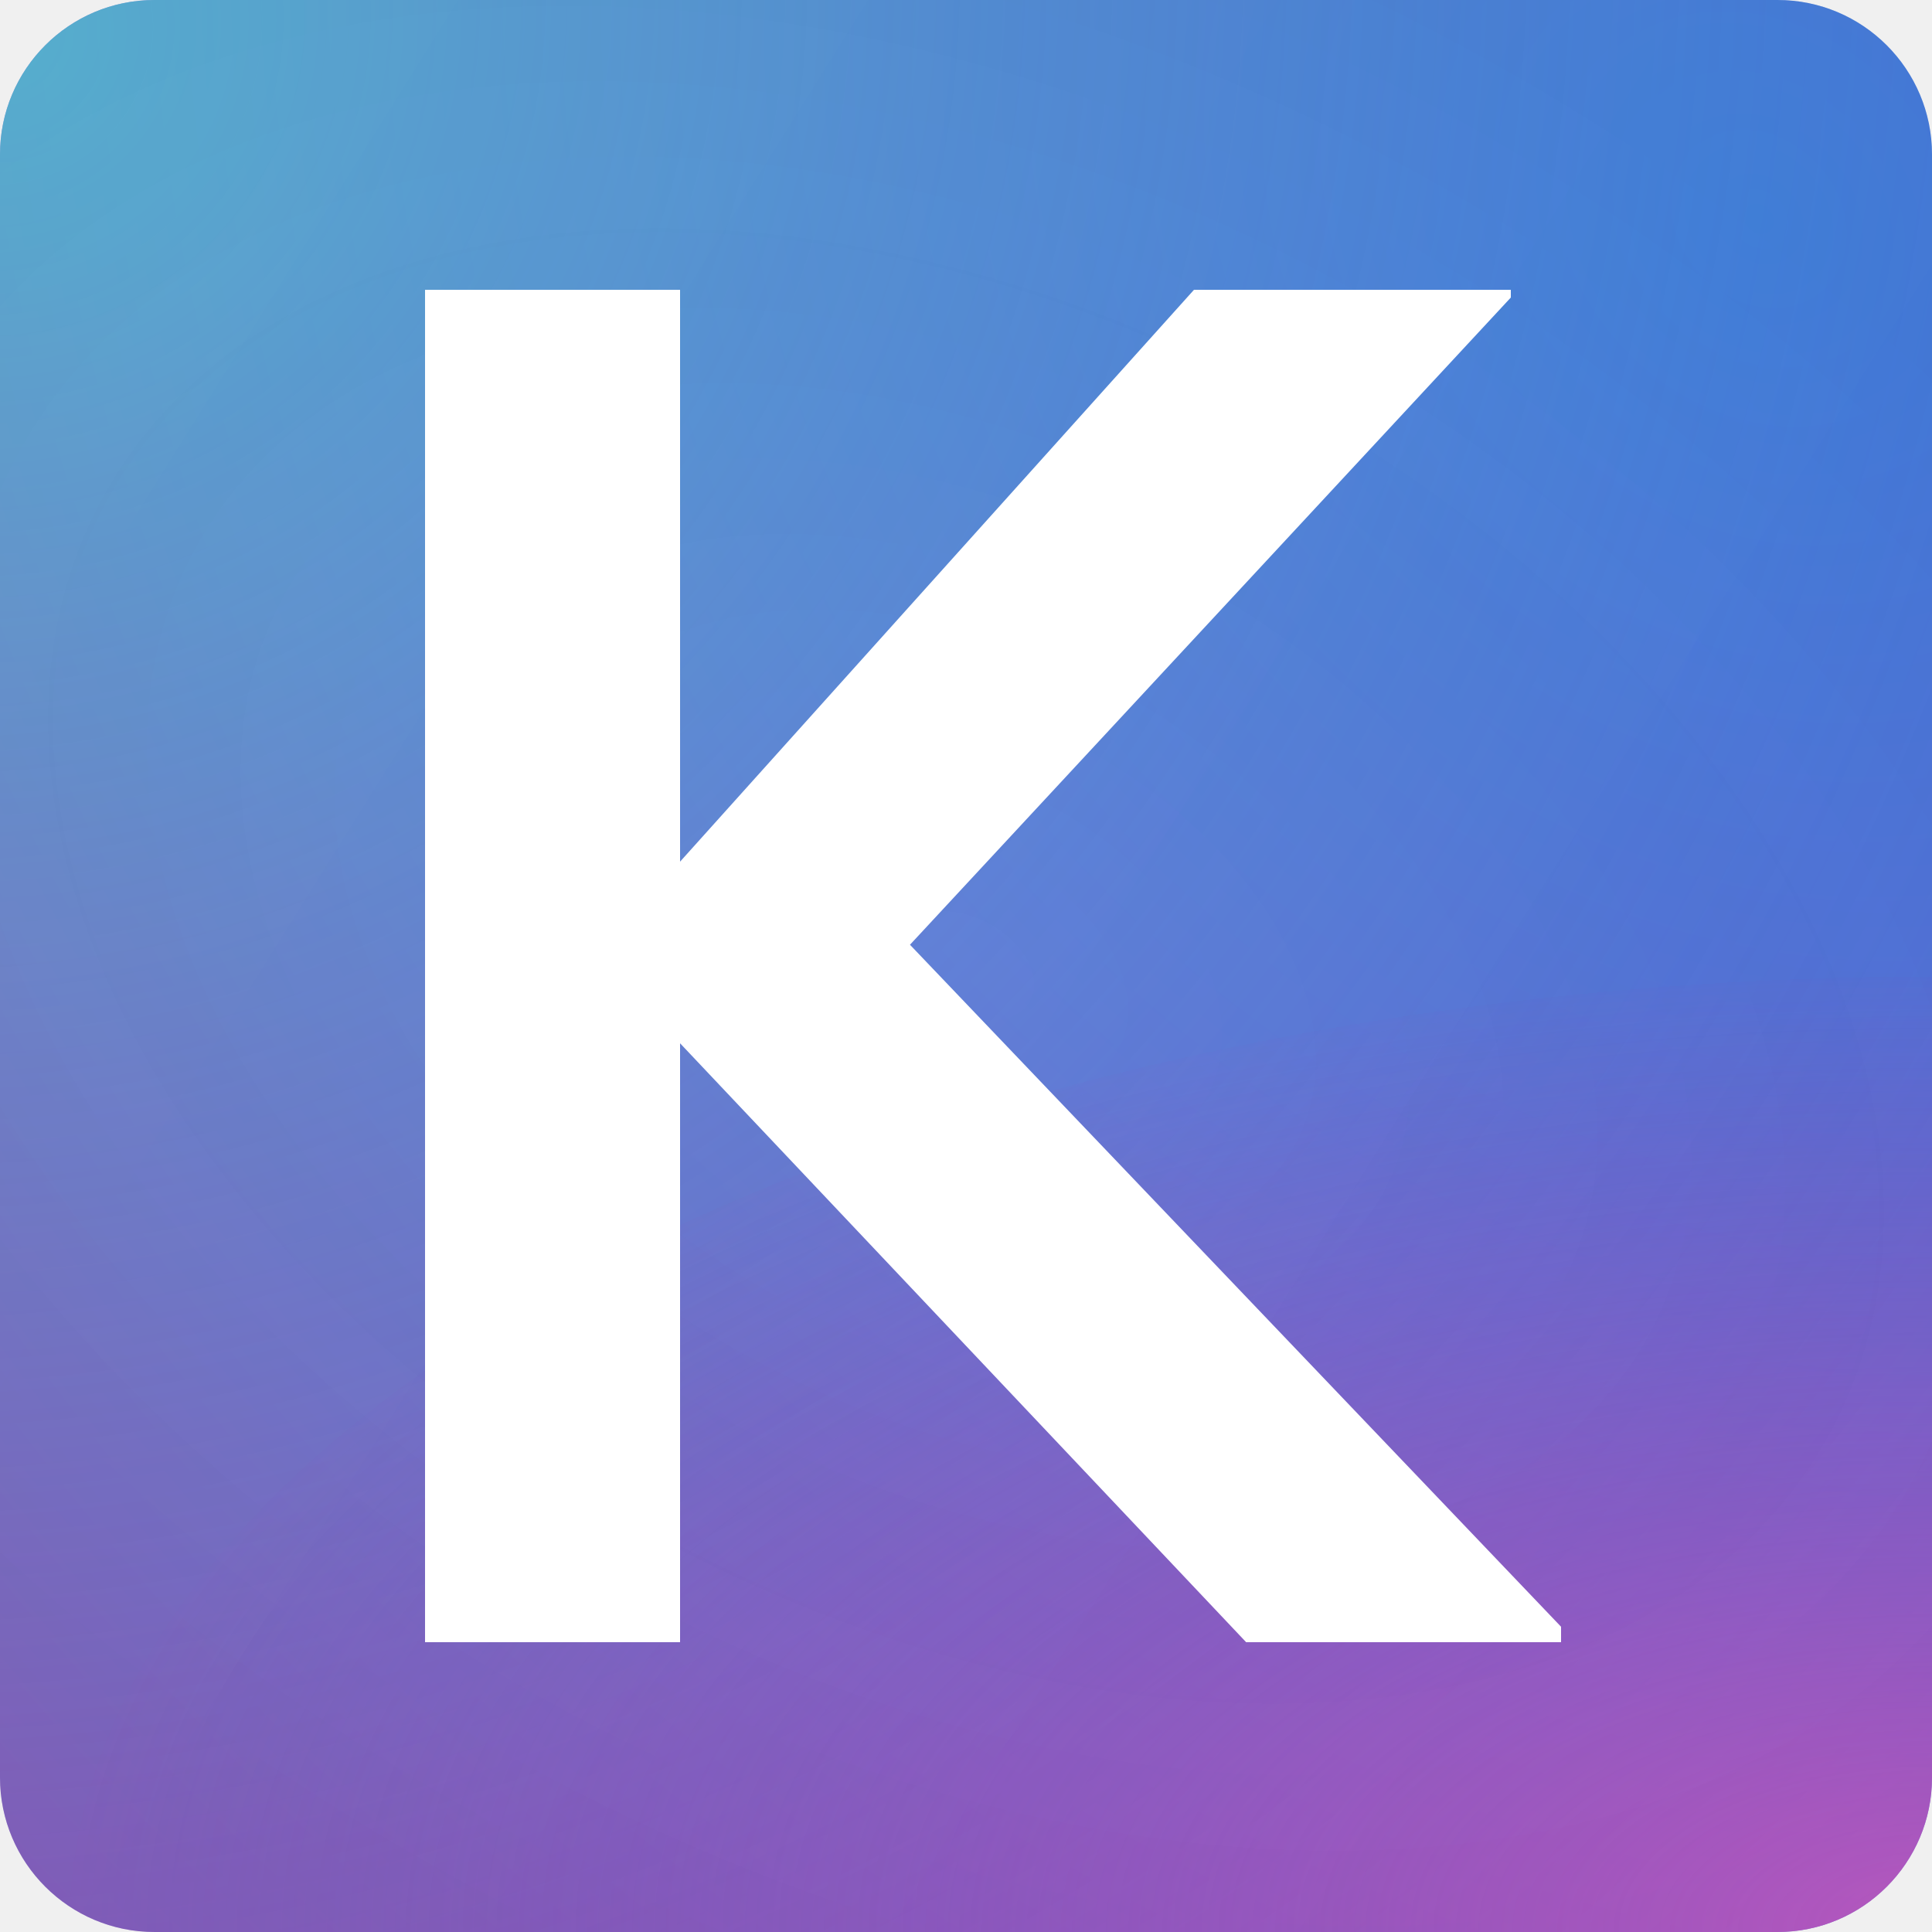
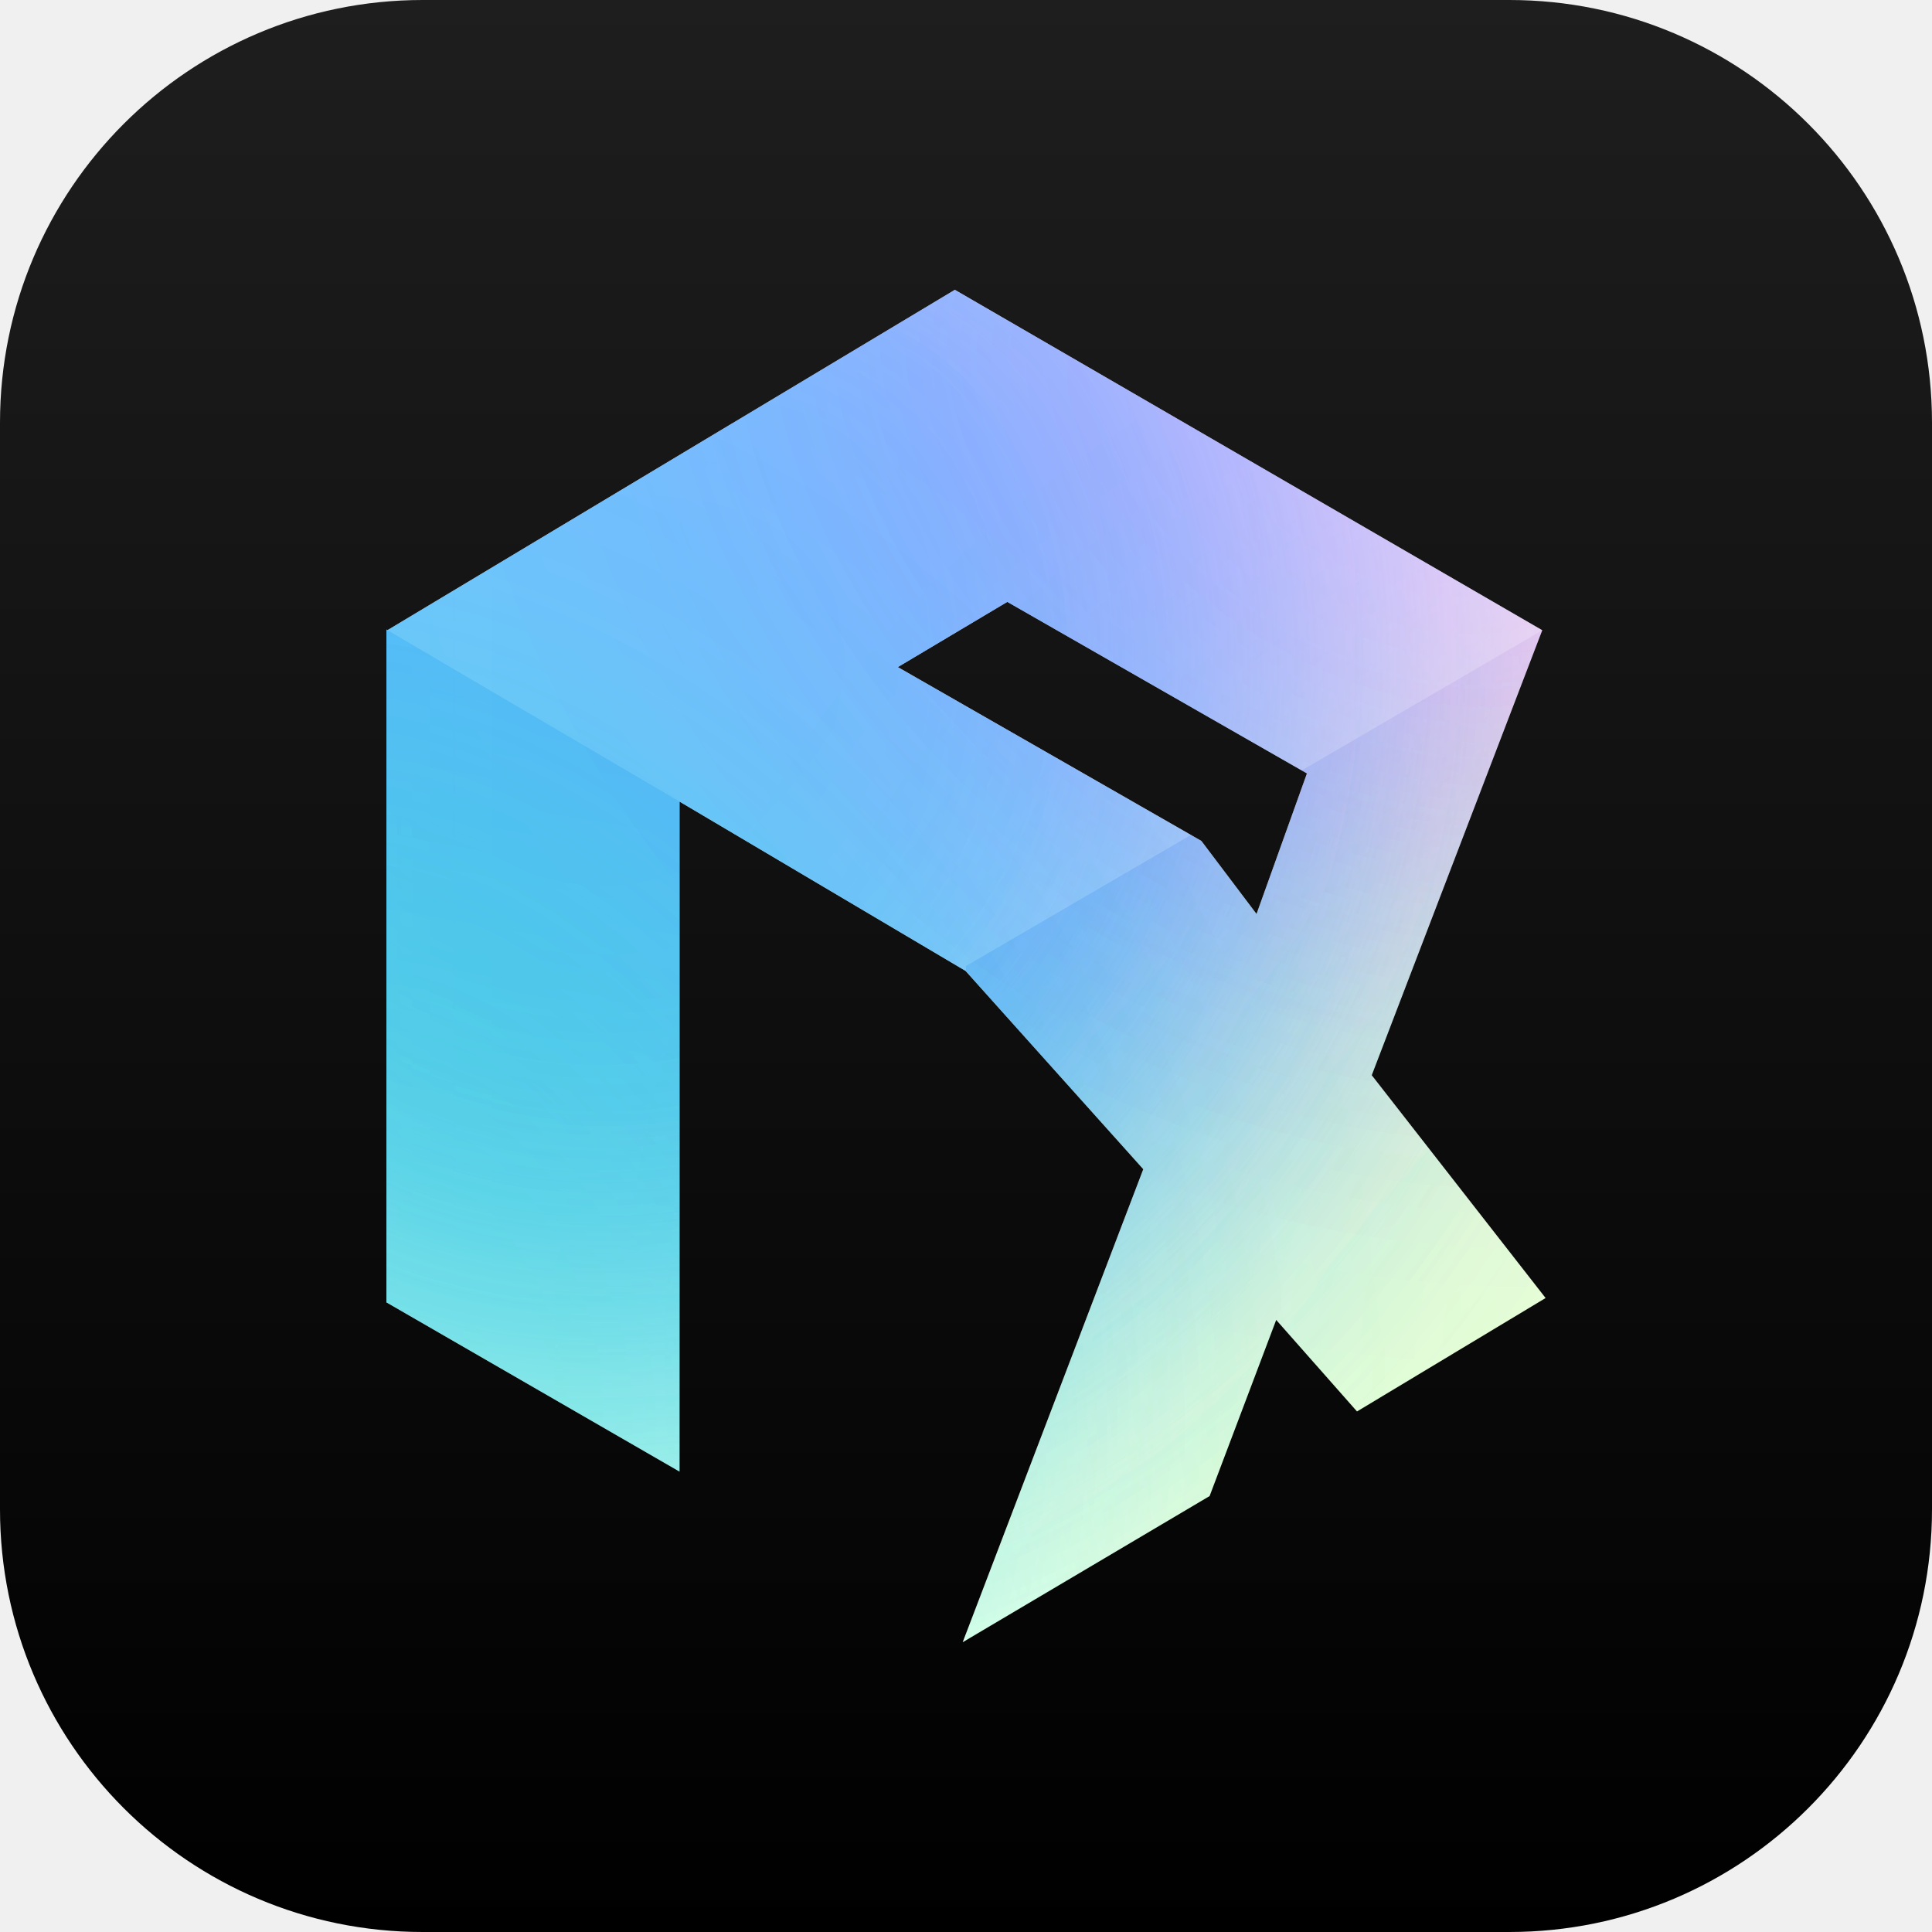
- <svg xmlns="http://www.w3.org/2000/svg" width="200px" height="200px" viewBox="0 0 200 200" version="1.1">
+ <svg xmlns="http://www.w3.org/2000/svg" xmlns:xlink="http://www.w3.org/1999/xlink" width="34px" height="34px" viewBox="0 0 34 34" version="1.1">
  <defs>
-     <radialGradient cx="90.867%" cy="10.959%" fx="90.867%" fy="10.959%" r="172.001%" gradientTransform="translate(0.908673,0.109586),rotate(140.172),scale(1,1.206725),translate(-0.908673,-0.109586)" id="radialGradient-1">
-       <stop stop-color="#2F80F2" offset="0%" />
-       <stop stop-color="#A942B5" offset="99.966%" />
-     </radialGradient>
-     <radialGradient cx="0%" cy="2.148%" fx="0%" fy="2.148%" r="159.108%" gradientTransform="translate(0,0.021481),rotate(46.32081),scale(1,1.047856),translate(-0,-0.021481)" id="radialGradient-2">
-       <stop stop-color="#45F9DE" offset="0%" />
-       <stop stop-color="#A942B5" stop-opacity="0" offset="100%" />
-     </radialGradient>
-     <radialGradient cx="100%" cy="100%" fx="100%" fy="100%" r="96.044%" gradientTransform="translate(1,1),rotate(180),scale(1,0.514961),translate(-1,-1)" id="radialGradient-3">
-       <stop stop-color="#E957C5" offset="0%" />
-       <stop stop-color="#AC43B6" stop-opacity="0.044" offset="100%" />
-       <stop stop-color="#A942B5" stop-opacity="0" offset="100%" />
-     </radialGradient>
-     <radialGradient cx="50%" cy="50%" fx="50%" fy="50%" r="57.652%" gradientTransform="translate(0.5,0.5),rotate(119.9378),scale(1,1.499193),translate(-0.5,-0.5)" id="radialGradient-4">
-       <stop stop-color="#000000" stop-opacity="0.185" offset="0%" />
-       <stop stop-color="#101010" offset="100%" />
-     </radialGradient>
-     <linearGradient x1="94.238%" y1="58.966%" x2="0%" y2="0%" id="linearGradient-5">
-       <stop stop-color="#FFFFFF" stop-opacity="0.185" offset="0%" />
-       <stop stop-color="#FFFFFF" offset="100%" />
+     <linearGradient x1="50%" y1="0%" x2="50%" y2="100%" id="linearGradient-1">
+       <stop stop-color="#1E1E1E" offset="0%" />
+       <stop stop-color="#000000" offset="100%" />
+     </linearGradient>
+     <path d="M10.003,0 L9.996,0.005 L0.019,5.99 L0,5.979 L0,17.819 L5.158,20.797 L5.158,9.006 L10.18,11.979 L10.184,11.977 L13.32,15.476 L10.142,23.8 L14.487,21.228 L15.659,18.128 L17.081,19.739 L20.4,17.743 L17.34,13.822 L20.341,5.991 L10.003,0 Z M14.342,9.699 L9,6.64 L10.927,5.492 L16.2,8.511 L15.313,10.985 L14.342,9.699 Z" id="path-2" />
+     <filter x="-67.3%" y="-67.3%" width="234.7%" height="234.7%" filterUnits="objectBoundingBox" id="filter-4">
+       <feGaussianBlur stdDeviation="5.984" in="SourceGraphic" />
+     </filter>
+     <filter x="-67.3%" y="-67.3%" width="234.7%" height="234.7%" filterUnits="objectBoundingBox" id="filter-5">
+       <feGaussianBlur stdDeviation="5.984" in="SourceGraphic" />
+     </filter>
+     <filter x="-67.3%" y="-67.3%" width="234.7%" height="234.7%" filterUnits="objectBoundingBox" id="filter-6">
+       <feGaussianBlur stdDeviation="5.984" in="SourceGraphic" />
+     </filter>
+     <filter x="-49.0%" y="-49.0%" width="198.0%" height="198.0%" filterUnits="objectBoundingBox" id="filter-7">
+       <feGaussianBlur stdDeviation="4.352" in="SourceGraphic" />
+     </filter>
+     <linearGradient x1="35.677%" y1="0%" x2="50%" y2="100%" id="linearGradient-8">
+       <stop stop-color="#000000" stop-opacity="0.322" offset="0%" />
+       <stop stop-color="#000000" stop-opacity="0.291" offset="100%" />
+     </linearGradient>
+     <linearGradient x1="56.058%" y1="1.232%" x2="50%" y2="100%" id="linearGradient-9">
+       <stop stop-color="#000000" stop-opacity="0.202" offset="0%" />
+       <stop stop-color="#000000" stop-opacity="0.07" offset="100%" />
    </linearGradient>
  </defs>
-   <g id="Artboard-Copy-6" stroke="none" stroke-width="1" fill="none" fill-rule="evenodd">
-     <g id="Group">
-       <rect id="Rectangle" fill="url(#radialGradient-1)" x="0" y="0" width="200" height="200" rx="16" />
-       <rect id="Rectangle-Copy-2" fill-opacity="0.57" fill="url(#radialGradient-2)" x="0" y="0" width="200" height="200" rx="16" />
-       <rect id="Rectangle-Copy-3" fill-opacity="0.68" fill="url(#radialGradient-3)" x="0" y="0" width="200" height="200" rx="16" />
-       <rect id="Rectangle-Copy" fill-opacity="0.08" fill="url(#radialGradient-4)" x="0" y="0" width="200" height="200" rx="16" />
-       <rect id="Rectangle-Copy-4" fill-opacity="0.03" fill="url(#linearGradient-5)" x="0" y="0" width="200" height="200" rx="16" />
+   <g id="Page-1" stroke="none" stroke-width="1" fill="none" fill-rule="evenodd">
+     <g id="图形logo">
+       <g id="4.2-2">
+         <rect id="Rectangle" fill="url(#linearGradient-1)" x="0" y="0" width="34" height="34" rx="7.438" />
+         <g id="编组-3">
+           <g id="img/boot/冷启动静态">
+             <circle id="椭圆形" cx="17" cy="17" r="17" />
+             <g id="编组" transform="translate(6.8, 5.1)">
+               <mask id="mask-3" fill="white">
+                 <use xlink:href="#path-2" />
+               </mask>
+               <use id="Fill-1" fill="#FFFFFF" xlink:href="#path-2" />
+               <g id="编组-2" mask="url(#mask-3)">
+                 <g transform="translate(-16.32, -14.96)">
+                   <circle id="椭圆形" fill="#A3FF54" opacity="0.196" filter="url(#filter-4)" cx="39.848" cy="33.728" r="13.328" />
+                   <circle id="椭圆形备份" fill="#27A1FF" opacity="0.656" filter="url(#filter-5)" cx="20.128" cy="21.488" r="13.328" />
+                   <circle id="椭圆形备份" fill="#FF1BF9" opacity="0.183" filter="url(#filter-6)" cx="36.448" cy="13.328" r="13.328" />
+                   <circle id="椭圆形备份" fill="#03FFA6" opacity="0.246" filter="url(#filter-7)" cx="13.328" cy="35.088" r="13.328" />
+                 </g>
+               </g>
+               <polygon id="路径" fill="url(#linearGradient-8)" style="mix-blend-mode: soft-light;" mask="url(#mask-3)" points="10.2 11.9 20.722 5.77 20.4 22.103 10.2 25.429" />
+               <polygon id="路径-2" fill="url(#linearGradient-9)" style="mix-blend-mode: overlay;" mask="url(#mask-3)" points="6.03961325e-16 5.979 5.158 9.006 5.158 20.797 6.03961325e-16 17.819" />
+             </g>
+           </g>
+         </g>
+       </g>
    </g>
-     <polygon id="K" fill="#FFFFFF" fill-rule="nonzero" points="70.4 170 70.4 108 129 170 161.6 170 161.6 168.4 94.2 97.8 156.4 30.8 156.4 30 123.6 30 70.4 89.2 70.4 30 44 30 44 170" />
  </g>
</svg>
